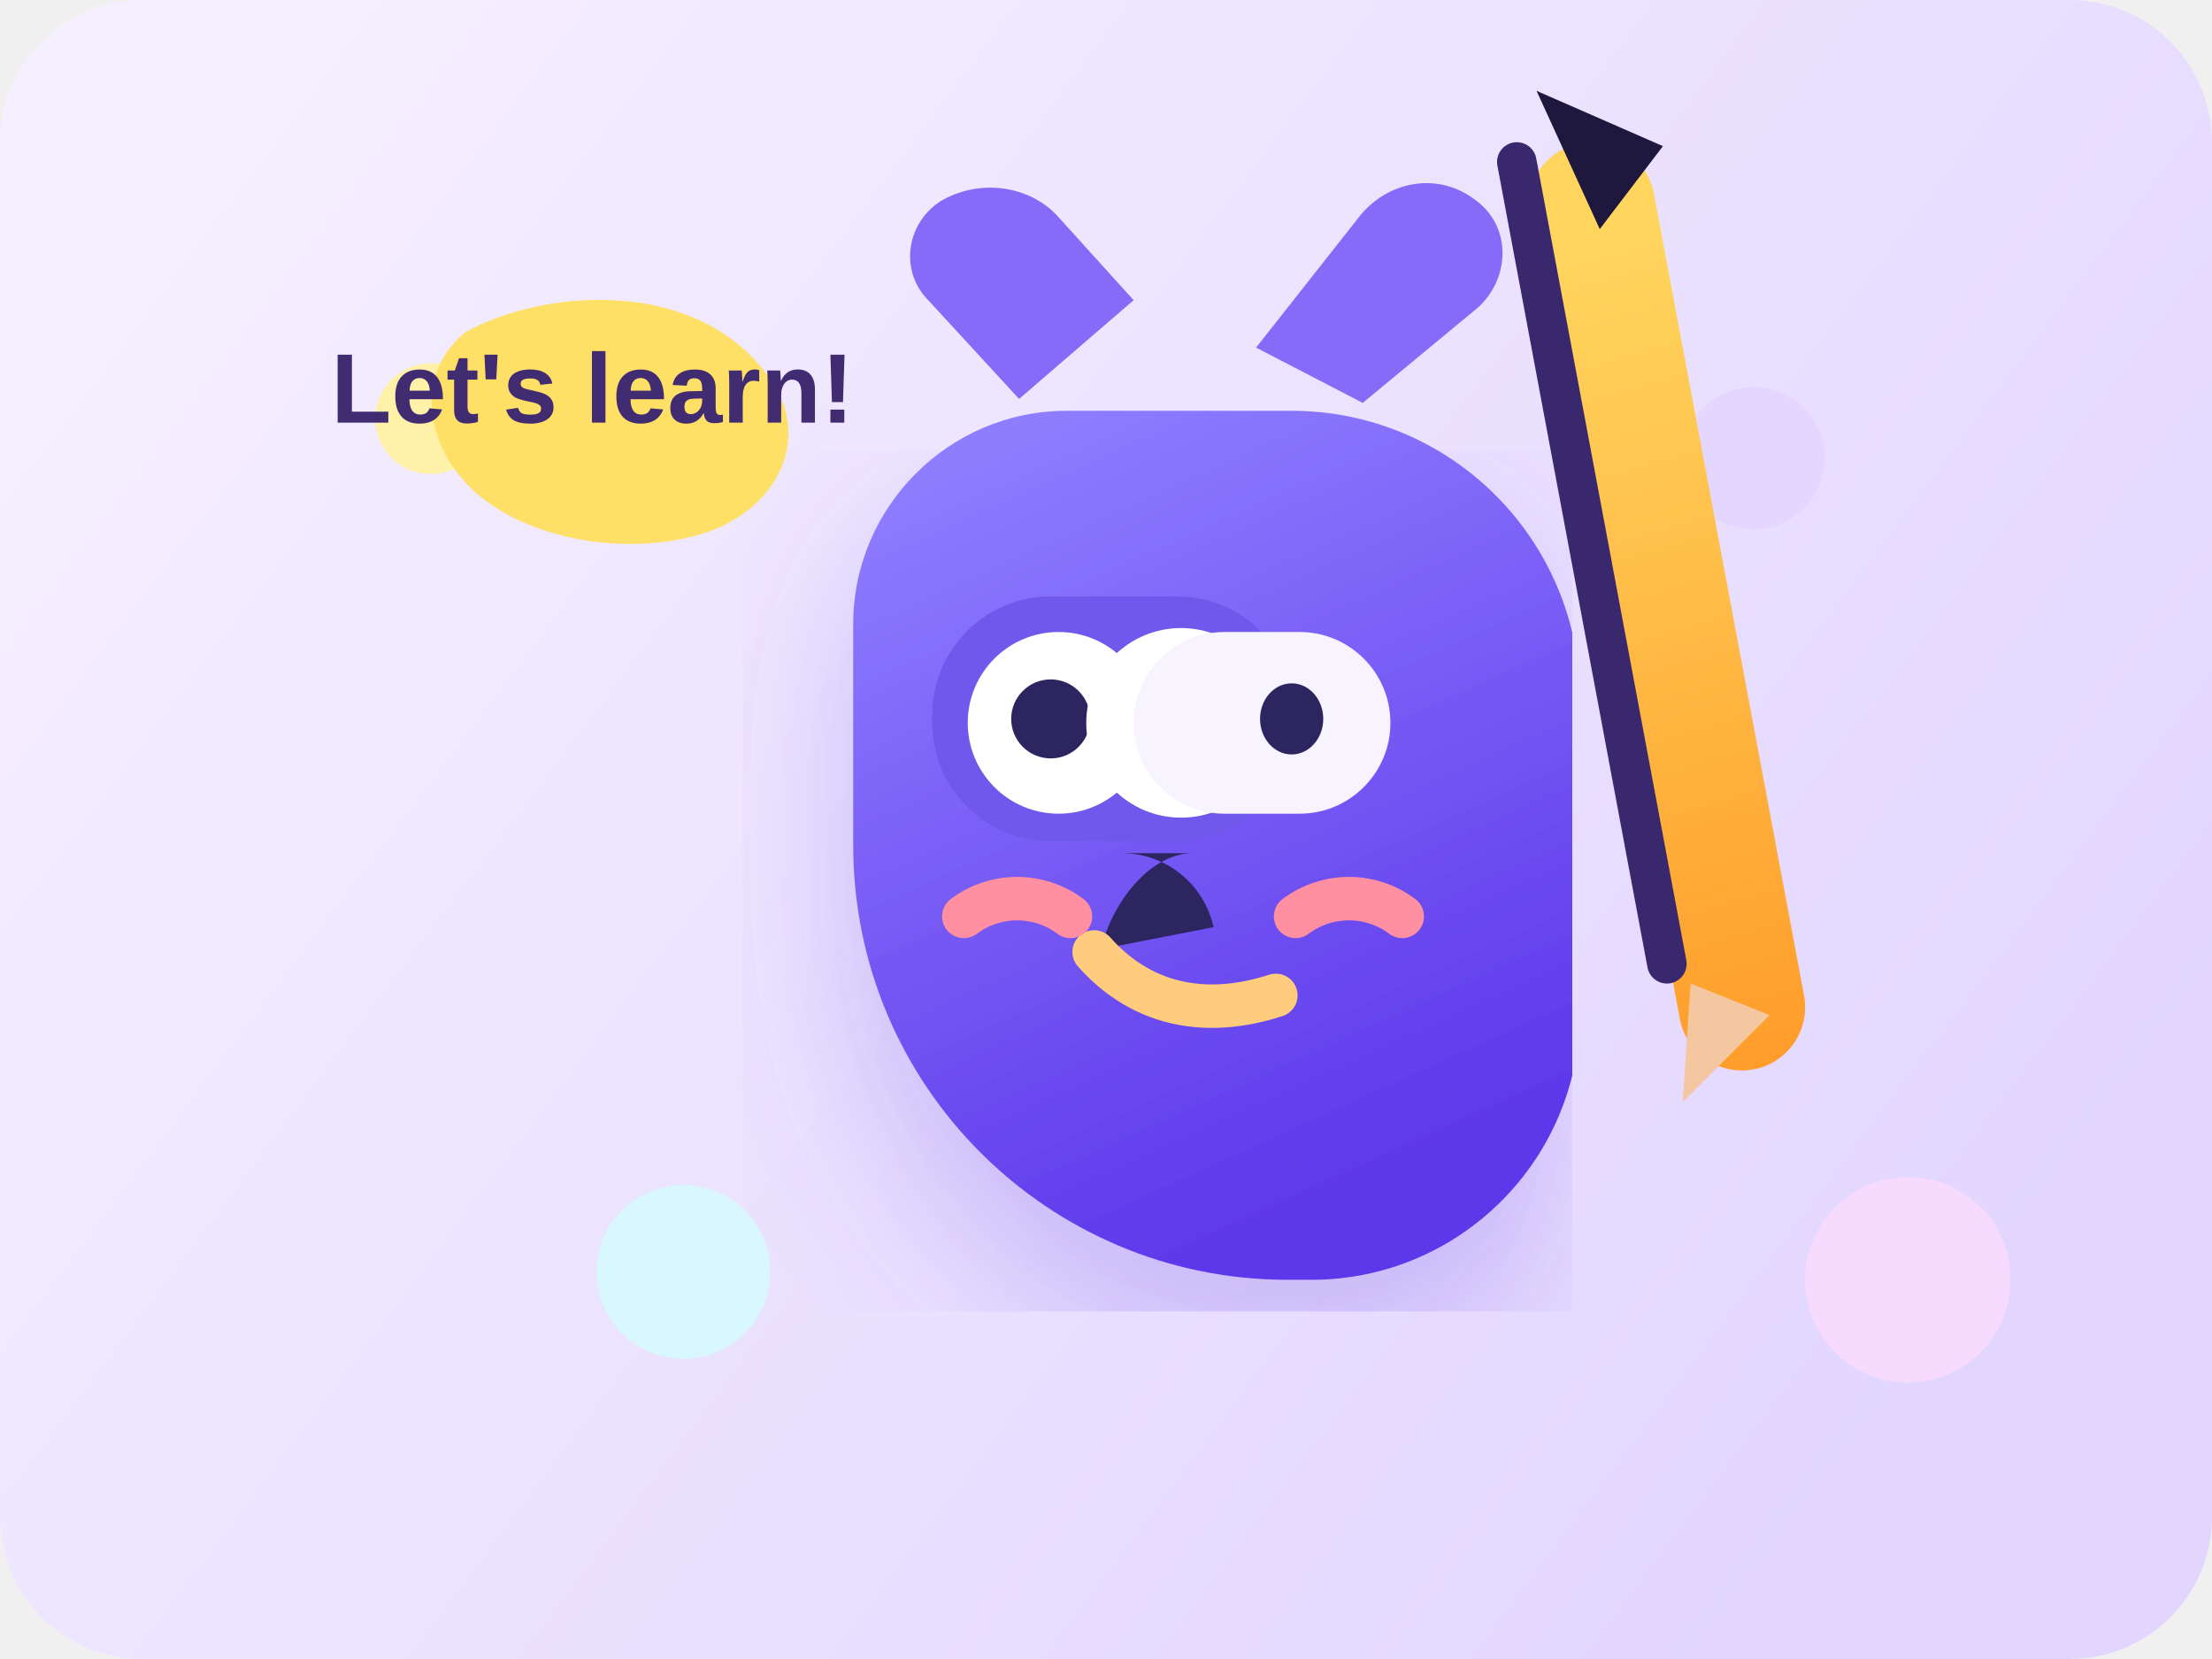
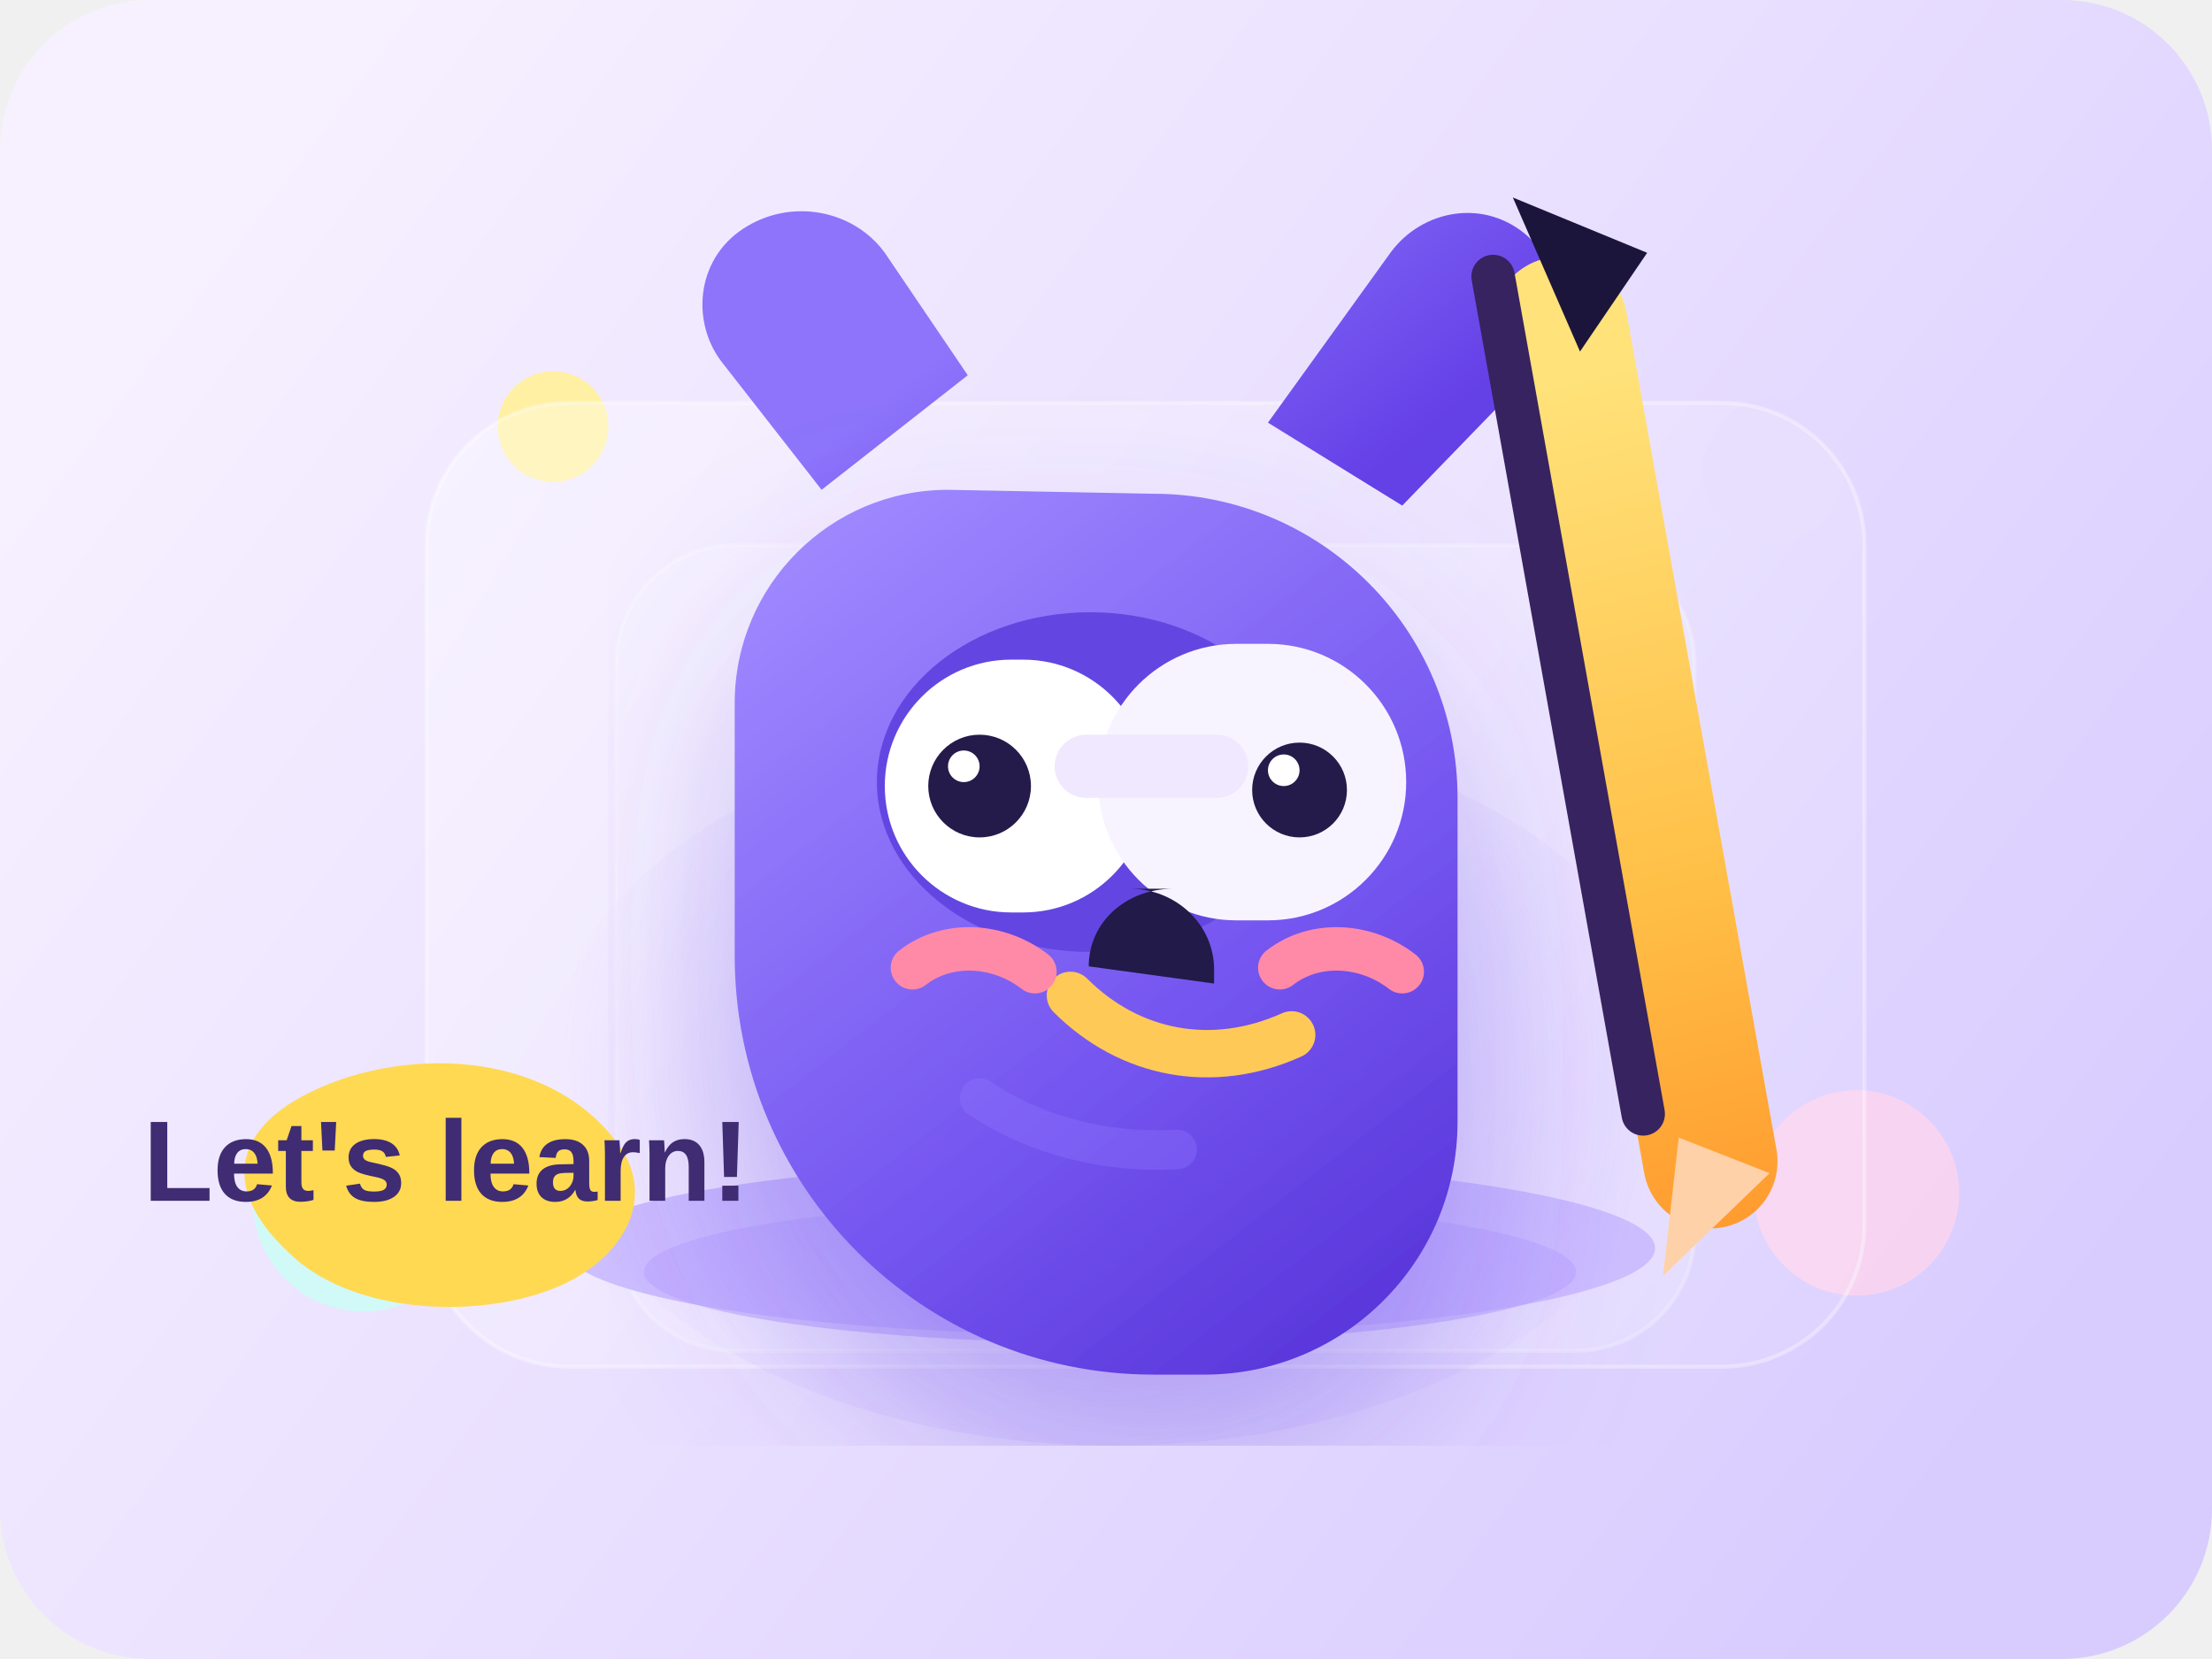
<svg xmlns="http://www.w3.org/2000/svg" width="560" height="420" viewBox="0 0 560 420" fill="none">
  <defs>
-     <linearGradient id="bg" x1="58" y1="34" x2="487" y2="357" gradientUnits="userSpaceOnUse">
-       <stop stop-color="#F5EFFF" />
-       <stop offset="1" stop-color="#E2D6FF" />
+     <linearGradient id="heroBg" x1="48" y1="38" x2="495" y2="374" gradientUnits="userSpaceOnUse">
+       <stop stop-color="#F7F1FF" />
+       <stop offset="0.55" stop-color="#E8DEFF" />
+       <stop offset="1" stop-color="#D8CCFF" />
    </linearGradient>
-     <linearGradient id="body" x1="254" y1="108" x2="343" y2="304" gradientUnits="userSpaceOnUse">
-       <stop stop-color="#8F7DFF" />
-       <stop offset="1" stop-color="#5C37EA" />
+     <linearGradient id="heroPanel" x1="111" y1="106" x2="468" y2="323" gradientUnits="userSpaceOnUse">
+       <stop stop-color="#FFFFFF" stop-opacity="0.34" />
+       <stop offset="1" stop-color="#FFFFFF" stop-opacity="0.08" />
    </linearGradient>
-     <linearGradient id="pencil" x1="363" y1="76" x2="421" y2="278" gradientUnits="userSpaceOnUse">
-       <stop stop-color="#FFD55D" />
-       <stop offset="1" stop-color="#FF9C2A" />
+     <linearGradient id="heroBody" x1="214" y1="124" x2="378" y2="335" gradientUnits="userSpaceOnUse">
+       <stop stop-color="#9F89FF" />
+       <stop offset="0.58" stop-color="#7556F0" />
+       <stop offset="1" stop-color="#5330D6" />
    </linearGradient>
-     <filter id="shadow" x="188" y="94" width="210" height="238" filterUnits="userSpaceOnUse" color-interpolation-filters="sRGB">
-       <feDropShadow dx="0" dy="20" stdDeviation="20" flood-color="#6F55E5" flood-opacity="0.28" />
+     <linearGradient id="heroEar" x1="235" y1="92" x2="292" y2="164" gradientUnits="userSpaceOnUse">
+       <stop stop-color="#8D74FB" />
+       <stop offset="1" stop-color="#6440E7" />
+     </linearGradient>
+     <linearGradient id="heroPencil" x1="388" y1="98" x2="442" y2="313" gradientUnits="userSpaceOnUse">
+       <stop stop-color="#FFE27A" />
+       <stop offset="0.6" stop-color="#FFBF46" />
+       <stop offset="1" stop-color="#FF9A2E" />
+     </linearGradient>
+     <radialGradient id="heroGlow" cx="0" cy="0" r="1" gradientUnits="userSpaceOnUse" gradientTransform="translate(282 272) rotate(90) scale(128 140)">
+       <stop stop-color="#9B80FF" stop-opacity="0.44" />
+       <stop offset="1" stop-color="#9B80FF" stop-opacity="0" />
+     </radialGradient>
+     <filter id="drop" x="154" y="70" width="286" height="296" filterUnits="userSpaceOnUse" color-interpolation-filters="sRGB">
+       <feDropShadow dx="0" dy="28" stdDeviation="24" flood-color="#6041DA" flood-opacity="0.28" />
    </filter>
  </defs>
-   <rect width="560" height="420" rx="36" fill="url(#bg)" />
-   <circle cx="444" cy="116" r="18" fill="#E4D6FF" />
-   <circle cx="109" cy="106" r="14" fill="#FFF1A8" />
-   <circle cx="483" cy="324" r="26" fill="#F7DBFF" />
-   <circle cx="173" cy="322" r="22" fill="#D8F7FF" />
-   <g filter="url(#shadow)">
-     <path d="M270 104C240.31 104 216 128.31 216 158V214C216 274.75 265.25 324 326 324H332C369.555 324 400 293.555 400 256V177C400 136.683 367.317 104 327 104H270Z" fill="url(#body)" />
+   <rect width="560" height="420" rx="38" fill="url(#heroBg)" />
+   <circle cx="92" cy="304" r="28" fill="#C9FFF4" fill-opacity="0.78" />
+   <circle cx="470" cy="302" r="26" fill="#FFD4EE" fill-opacity="0.78" />
+   <circle cx="449" cy="119" r="18" fill="#E4D9FF" />
+   <circle cx="140" cy="108" r="14" fill="#FFF0A3" />
+   <rect x="108" y="102" width="364" height="244" rx="36" fill="url(#heroPanel)" stroke="rgba(255,255,255,0.35)" />
+   <rect x="156" y="138" width="273" height="204" rx="30" fill="rgba(255,255,255,0.18)" stroke="rgba(255,255,255,0.22)" />
+   <ellipse cx="281" cy="316" rx="138" ry="22" fill="#CDBEFF" />
+   <ellipse cx="281" cy="322" rx="118" ry="18" fill="#BCA9FF" fill-opacity="0.6" />
+   <ellipse cx="282" cy="274" rx="145" ry="92" fill="url(#heroGlow)" />
+   <path d="M208 124L183 92C175 82 176 66 188 58C200 50 216 53 224 64L245 95L208 124Z" fill="url(#heroEar)" />
+   <path d="M355 128L386 96C396 86 397 70 387 60C376 50 360 53 352 64L321 107L355 128Z" fill="url(#heroEar)" />
+   <g filter="url(#drop)">
+     <path d="M240 124C210.177 124 186 148.177 186 178V242C186 300.542 233.458 348 292 348H305C340.346 348 369 319.346 369 284V202C369 159.474 334.526 125 292 125L240 124Z" fill="url(#heroBody)" />
  </g>
-   <path d="M258 101L235 76C228 69 229 57 238 51C248 45 261 47 268 55L287 76L258 101Z" fill="#856CF8" />
-   <path d="M345 102L374 78C382 71 383 58 374 51C364 43 351 46 344 55L318 88L345 102Z" fill="#856CF8" />
-   <path d="M236 181C236 164.431 249.431 151 266 151H298C314.569 151 328 164.431 328 181V183C328 199.569 314.569 213 298 213H266C249.431 213 236 199.569 236 183V181Z" fill="#6F58EB" />
-   <circle cx="268" cy="183" r="23" fill="#fff" />
-   <circle cx="266" cy="182" r="10" fill="#2C255F" />
-   <circle cx="299" cy="183" r="24" fill="#fff" />
-   <path d="M287 183C287 170.297 297.297 160 310 160H329C341.703 160 352 170.297 352 183C352 195.703 341.703 206 329 206H310C297.297 206 287 195.703 287 183Z" fill="#F7F3FF" />
-   <path d="M327 173C331.418 173 335 177.029 335 182C335 186.971 331.418 191 327 191C322.582 191 319 186.971 319 182C319 177.029 322.582 173 327 173Z" fill="#2C255F" />
-   <path d="M284 216C295.379 216 304.913 224.038 307.225 234.728L278.775 240.272C281.087 229.582 290.621 216 302 216H284Z" fill="#2C255F" />
-   <path d="M277 241C288.5 254 304.5 258 323 252" stroke="#FFCC7D" stroke-width="11" stroke-linecap="round" />
-   <path d="M244 232C252 226 263 226 271 232" stroke="#FF8FA1" stroke-width="11" stroke-linecap="round" />
-   <path d="M328 232C336 226 347 226 355 232" stroke="#FF8FA1" stroke-width="11" stroke-linecap="round" />
-   <path d="M403 52L441 255" stroke="url(#pencil)" stroke-width="32" stroke-linecap="round" />
-   <path d="M384 41L422 244" stroke="#39286E" stroke-width="10" stroke-linecap="round" />
-   <path d="M389 23L421 37L405 58L389 23Z" fill="#1E173E" />
-   <path d="M426 279L448 257L428 249L426 279Z" fill="#F5C7A0" />
-   <path d="M118 84C138 73 177 70 195 96C205 110 198 127 181 134C163 141 137 138 122 126C108 115 104 95 118 84Z" fill="#FFE067" />
-   <text x="150" y="107" text-anchor="middle" fill="#412B71" font-family="Arial, sans-serif" font-size="25" font-weight="700">Let's learn!</text>
+   <ellipse cx="276" cy="198" rx="54" ry="43" fill="#6346E1" />
+   <rect x="224" y="167" width="67" height="64" rx="32" fill="#FFFFFF" />
+   <rect x="278" y="163" width="78" height="70" rx="35" fill="#F7F4FF" />
+   <rect x="267" y="186" width="49" height="16" rx="8" fill="#EFE8FF" />
+   <circle cx="248" cy="199" r="13" fill="#241B4B" />
+   <circle cx="329" cy="200" r="12" fill="#241B4B" />
+   <circle cx="244" cy="194" r="4" fill="#FFFFFF" />
+   <circle cx="325" cy="195" r="4" fill="#FFFFFF" />
+   <path d="M286 225C297.801 225 307.367 234.149 307.367 245.436V249L275.633 244.641C275.633 233.354 285.199 225 297 225H286Z" fill="#221A48" />
+   <path d="M271 252C286 267 307 271 327 262" stroke="#FFC957" stroke-width="12" stroke-linecap="round" />
+   <path d="M231 245C240 238 253 239 262 246" stroke="#FF8AA8" stroke-width="11" stroke-linecap="round" />
+   <path d="M324 245C333 238 346 239 355 246" stroke="#FF8AA8" stroke-width="11" stroke-linecap="round" />
+   <path d="M248 278C263 288 281 292 298 291" stroke="#8E76FF" stroke-width="10" stroke-linecap="round" opacity="0.35" />
+   <path d="M395 82L433 294" stroke="url(#heroPencil)" stroke-width="34" stroke-linecap="round" />
+   <path d="M378 70L416 282" stroke="#37235F" stroke-width="11" stroke-linecap="round" />
+   <path d="M383 50L417 64L400 89L383 50Z" fill="#1C153B" />
+   <path d="M421 323L448 297L425 288L421 323Z" fill="#FFD1A8" />
+   <path d="M74 279C97 265 137 264 156 289C167 303 158 320 138 327C118 334 88 332 73 317C58 303 58 289 74 279Z" fill="#FFD952" />
+   <text x="113" y="304" text-anchor="middle" fill="#3F2C72" font-family="Trebuchet MS, Arial, sans-serif" font-size="29" font-weight="800">Let's learn!</text>
</svg>
